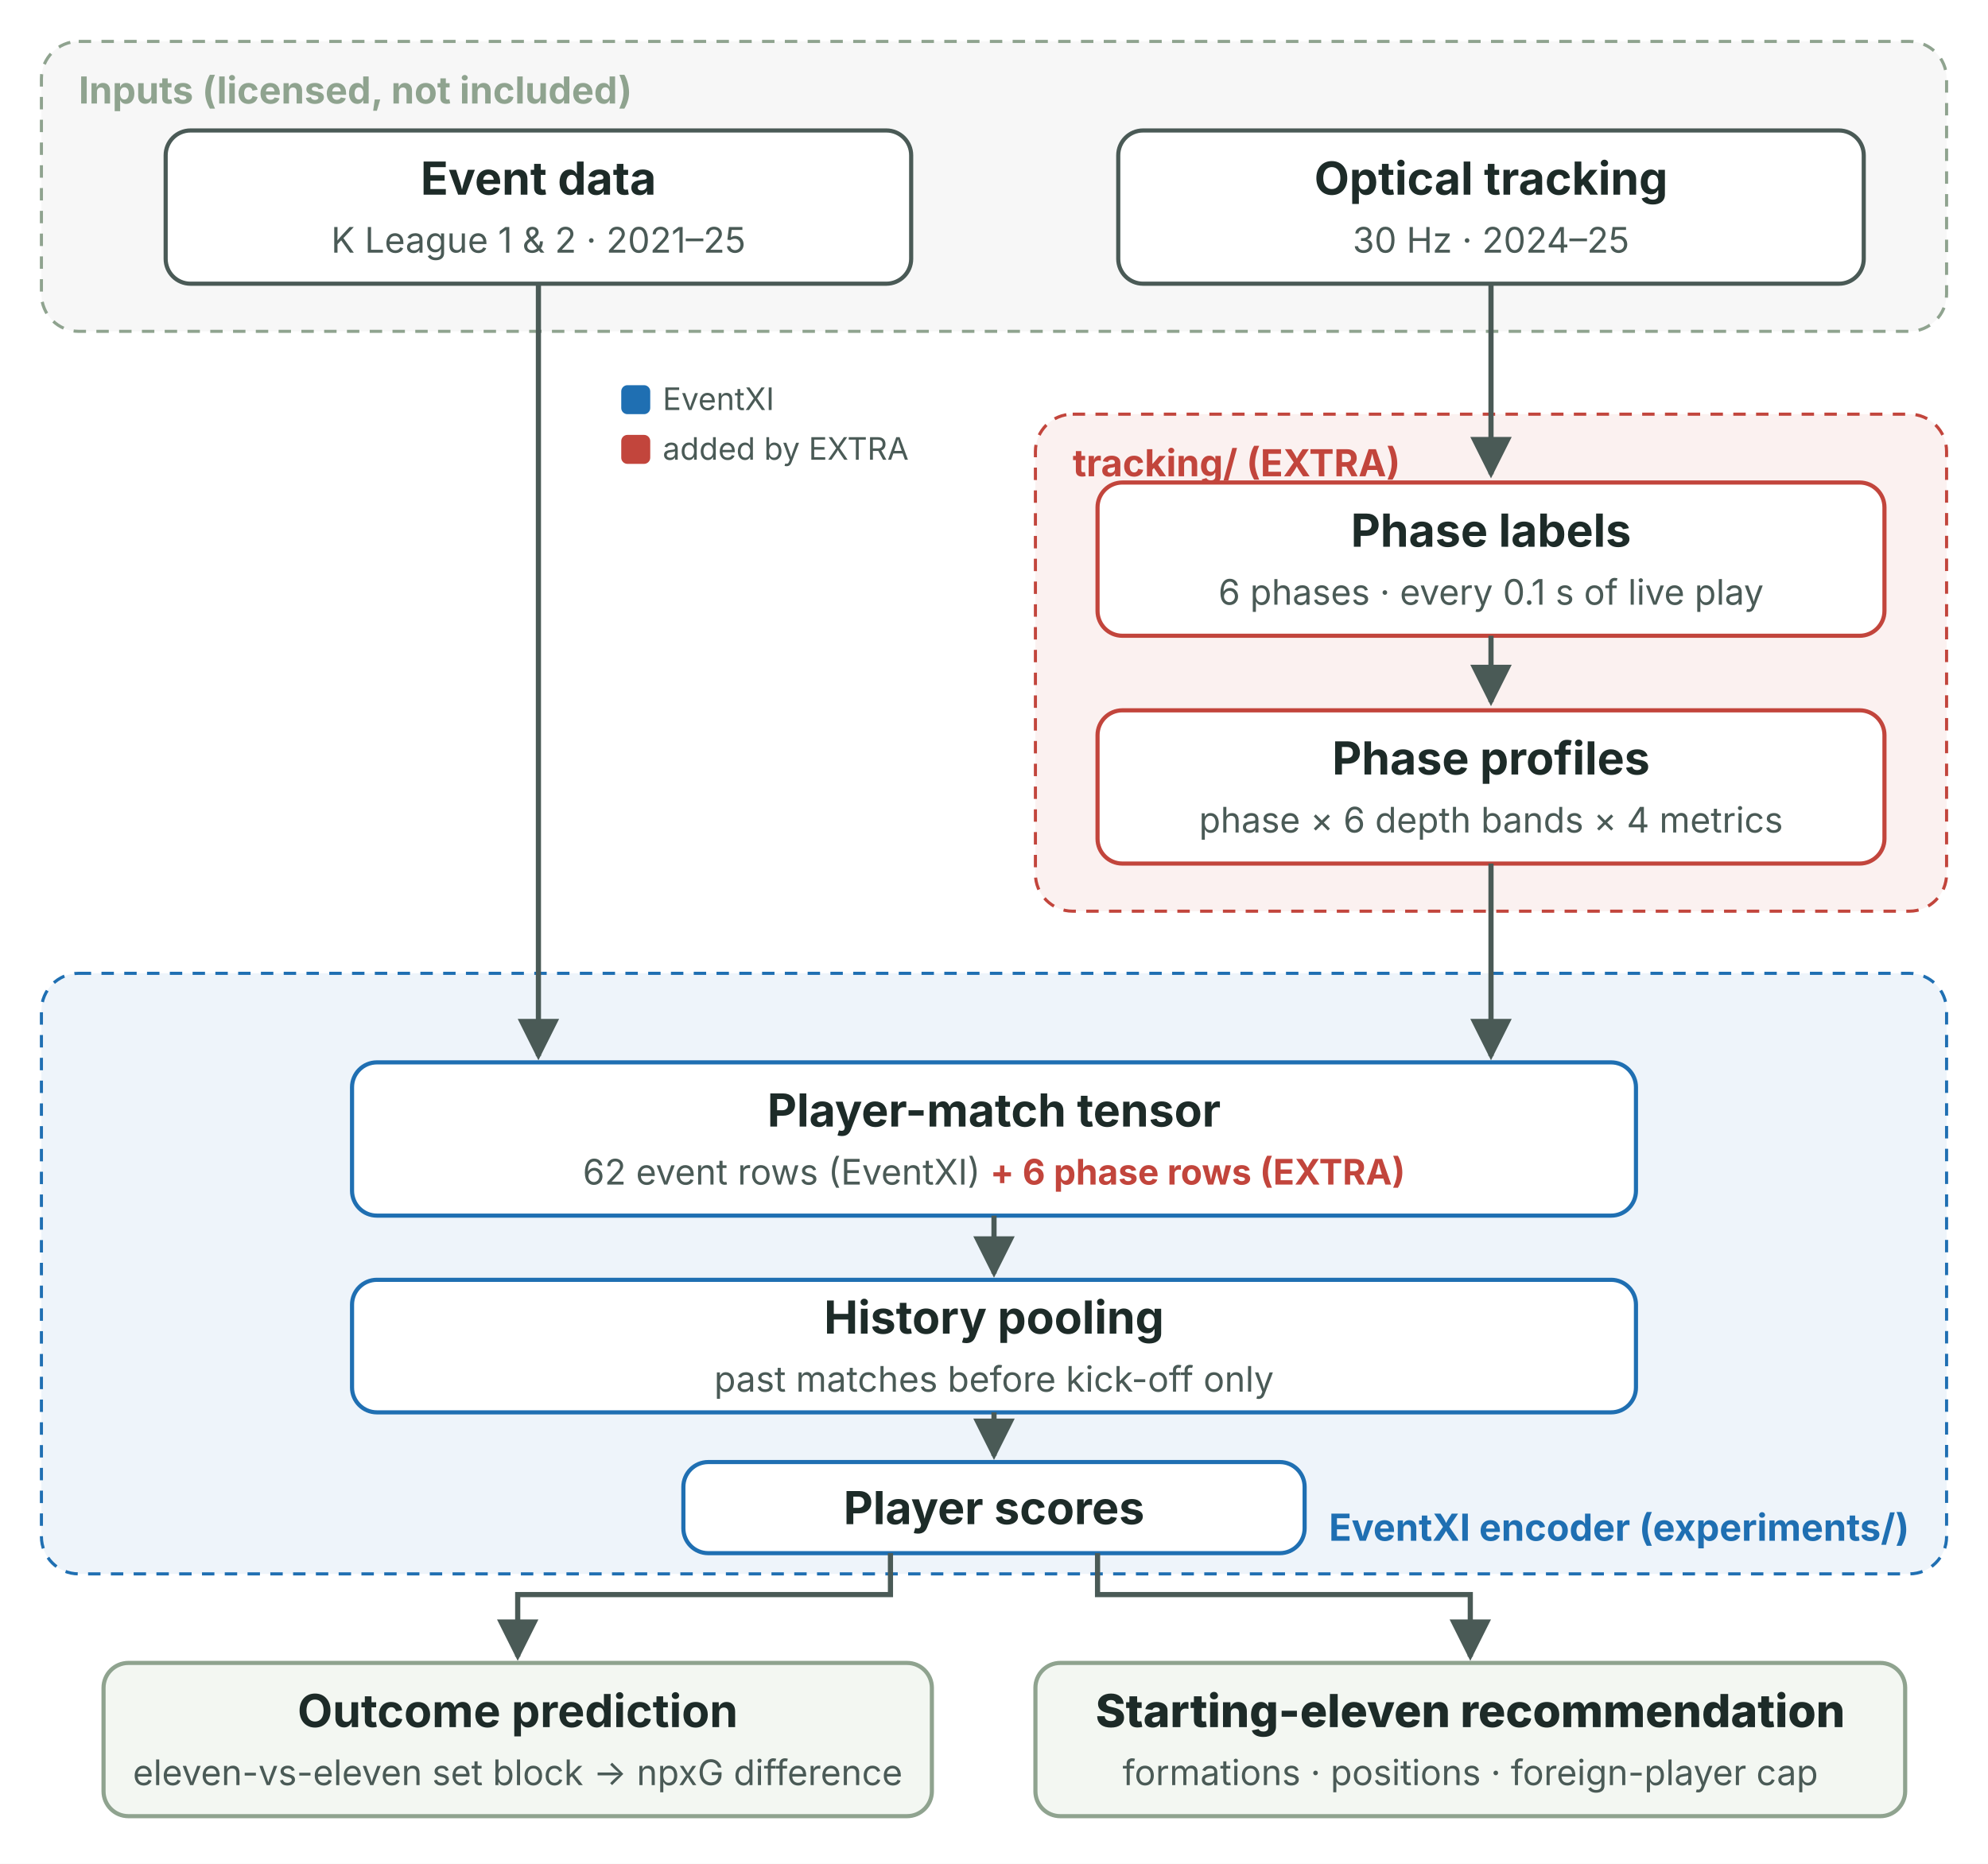
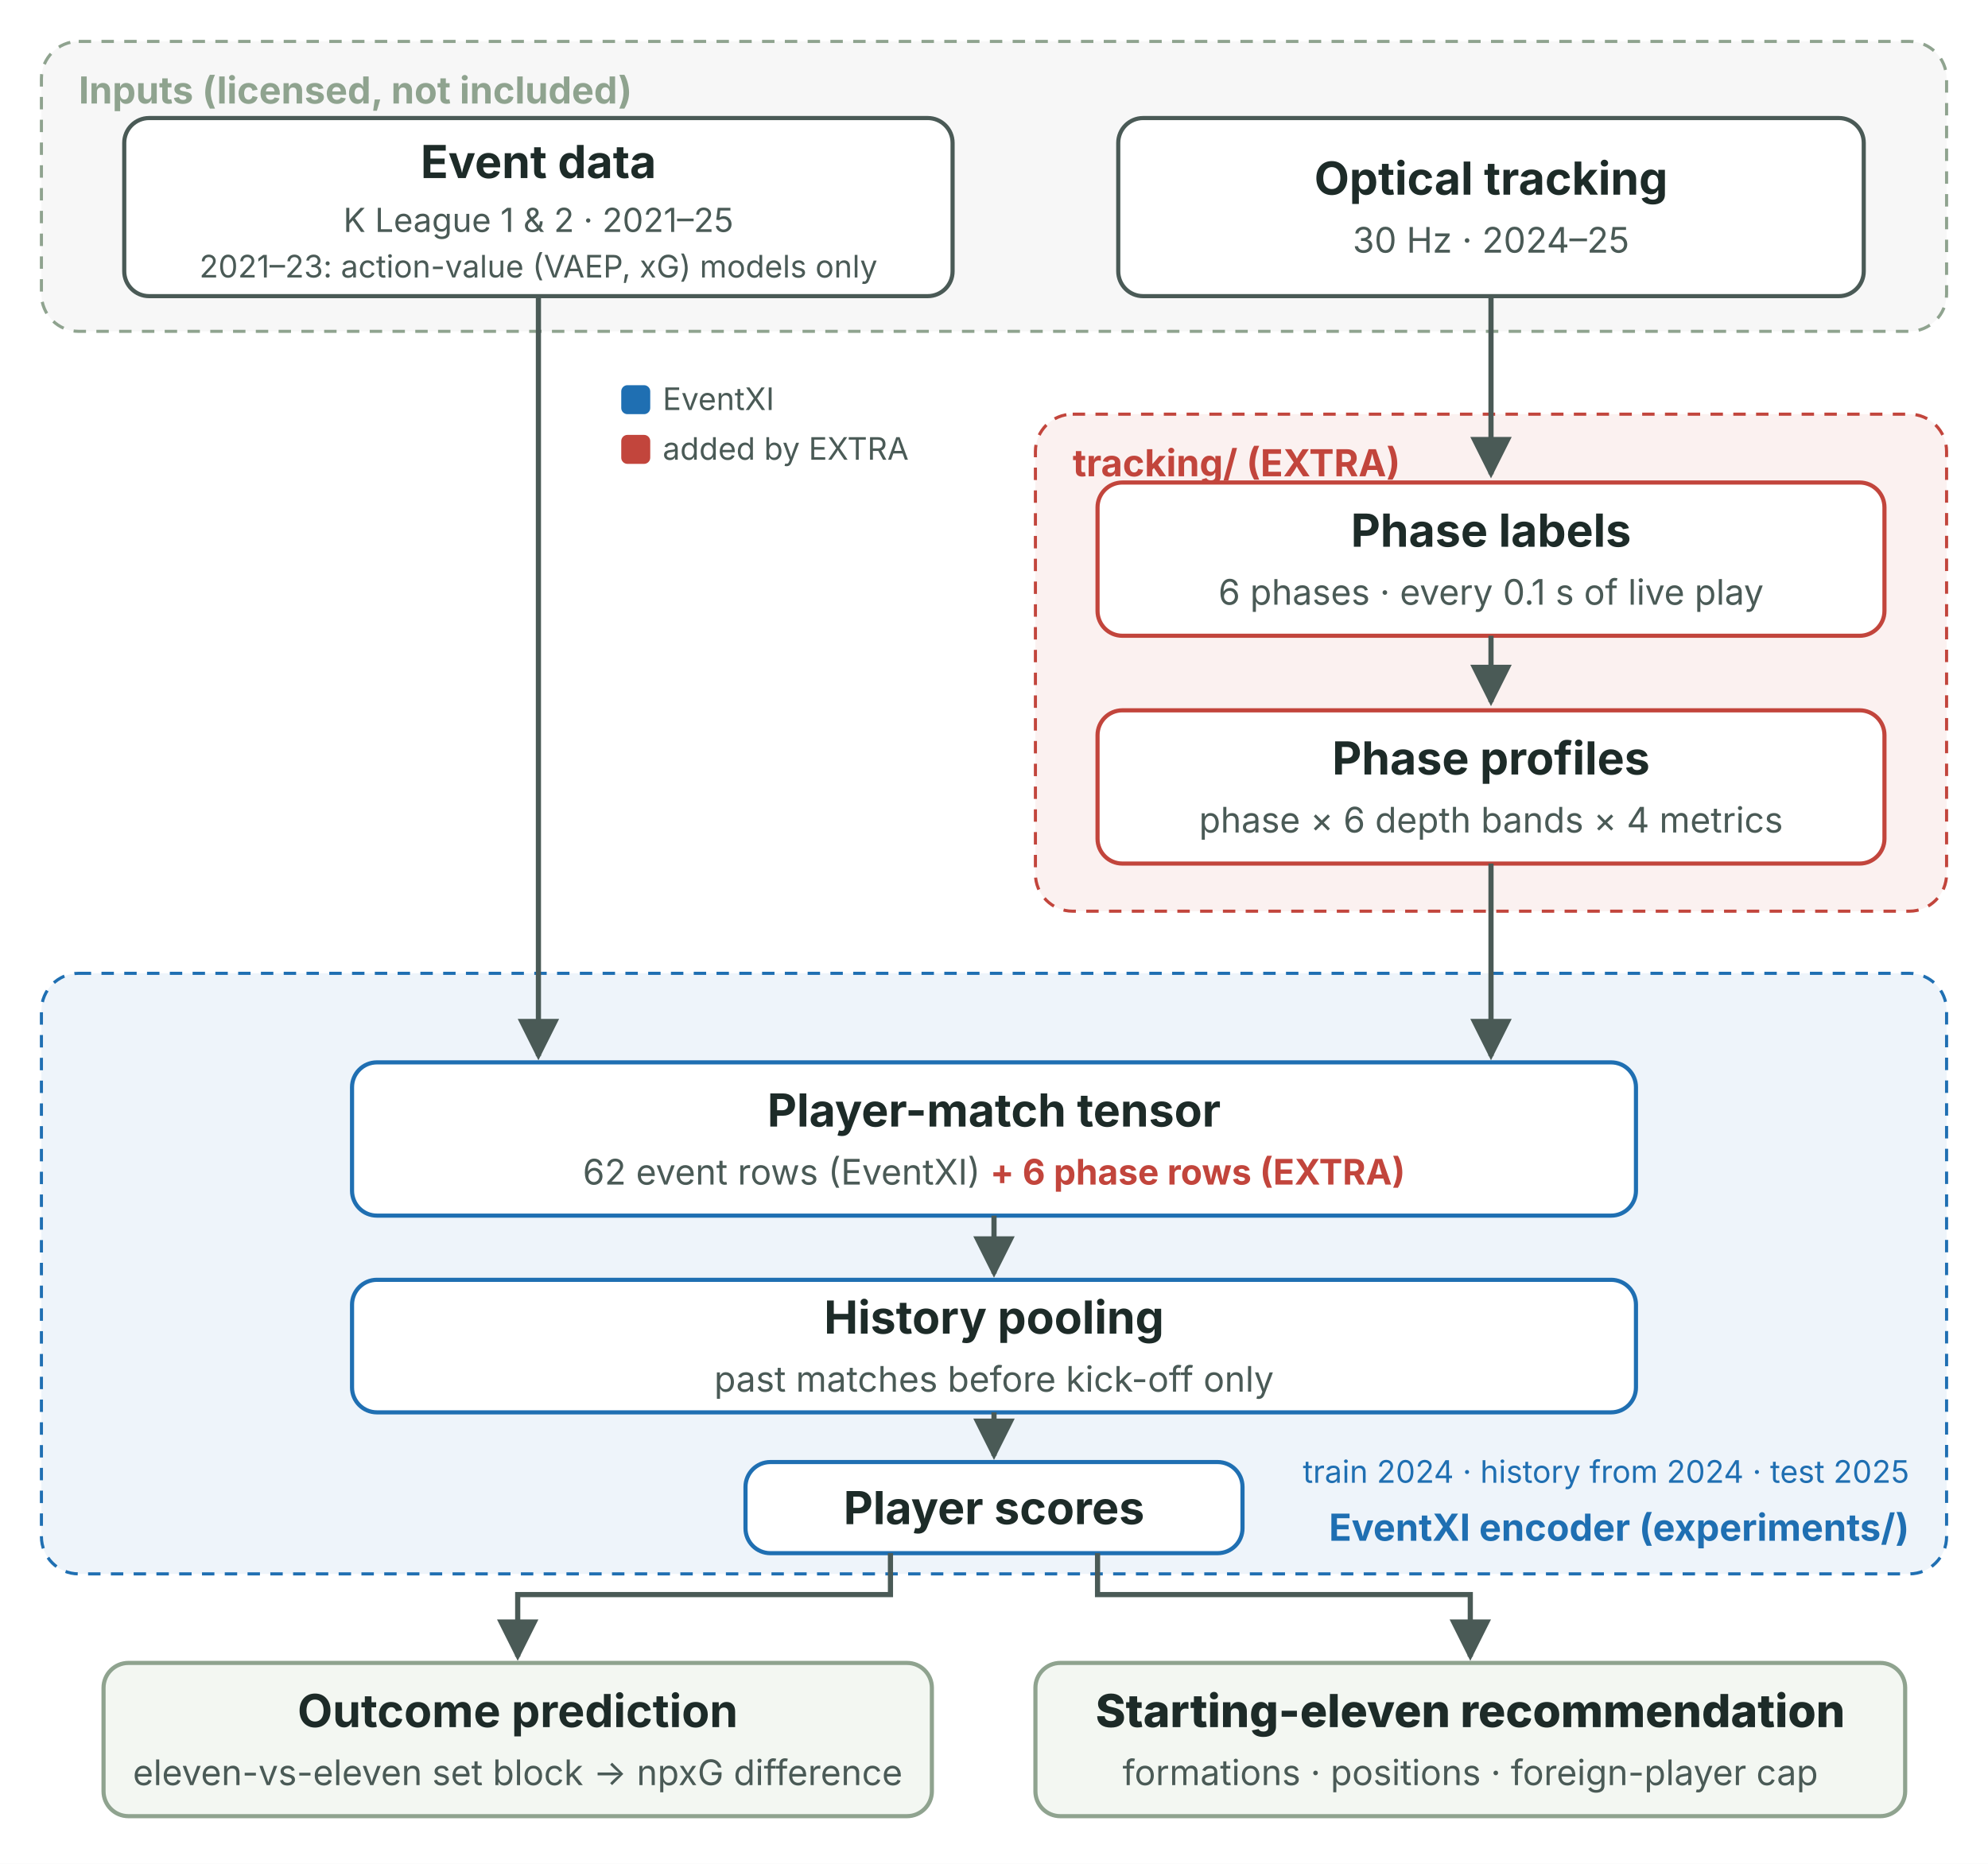
<svg xmlns="http://www.w3.org/2000/svg" viewBox="0 0 960 900" width="960" height="900" role="img" aria-label="EXTRA architecture">
  <defs>
    <marker id="a" viewBox="0 0 10 10" refX="9" refY="5" markerWidth="8" markerHeight="8" orient="auto-start-reverse">
      <path d="M0,0 L10,5 L0,10 z" fill="#4a5a56" />
    </marker>
  </defs>
  <rect x="0" y="0" width="960" height="900" fill="#ffffff" />
  <rect x="20" y="20" width="920" height="140" rx="18" fill="#f7f7f7" stroke="#8fa38f" stroke-width="1.5" stroke-dasharray="6 5" />
  <text x="38" y="50" text-anchor="start" font-family="Inter, 'Helvetica Neue', Arial, sans-serif" font-size="18" font-weight="700" fill="#8fa38f">Inputs (licensed, not included)</text>
-   <rect x="80.0" y="63.0" width="360" height="74" rx="12" fill="#ffffff" stroke="#4a5a56" stroke-width="2" />
-   <text x="260" y="94" text-anchor="middle" font-family="Inter, 'Helvetica Neue', Arial, sans-serif" font-size="22" font-weight="700" fill="#1d2b28">Event data</text>
-   <text x="260" y="122" text-anchor="middle" font-family="Inter, 'Helvetica Neue', Arial, sans-serif" font-size="17" fill="#4a5a56">K League 1 &amp; 2 · 2021–25</text>
-   <rect x="540.0" y="63.0" width="360" height="74" rx="12" fill="#ffffff" stroke="#4a5a56" stroke-width="2" />
+   <rect x="60.0" y="57.0" width="400" height="86" rx="12" fill="#ffffff" stroke="#4a5a56" stroke-width="2" />
+   <text x="260" y="86" text-anchor="middle" font-family="Inter, 'Helvetica Neue', Arial, sans-serif" font-size="22" font-weight="700" fill="#1d2b28">Event data</text>
+   <text x="260" y="112" text-anchor="middle" font-family="Inter, 'Helvetica Neue', Arial, sans-serif" font-size="16" fill="#4a5a56">K League 1 &amp; 2 · 2021–25</text>
+   <text x="260" y="134" text-anchor="middle" font-family="Inter, 'Helvetica Neue', Arial, sans-serif" font-size="15" fill="#4a5a56">2021–23: action-value (VAEP, xG) models only</text>
+   <rect x="540.0" y="57.0" width="360" height="86" rx="12" fill="#ffffff" stroke="#4a5a56" stroke-width="2" />
  <text x="720" y="94" text-anchor="middle" font-family="Inter, 'Helvetica Neue', Arial, sans-serif" font-size="22" font-weight="700" fill="#1d2b28">Optical tracking</text>
  <text x="720" y="122" text-anchor="middle" font-family="Inter, 'Helvetica Neue', Arial, sans-serif" font-size="17" fill="#4a5a56">30 Hz · 2024–25</text>
  <rect x="500" y="200" width="440" height="240" rx="18" fill="#fbf1f0" stroke="#c2453c" stroke-width="1.5" stroke-dasharray="6 5" />
  <text x="518" y="230" text-anchor="start" font-family="Inter, 'Helvetica Neue', Arial, sans-serif" font-size="18" font-weight="700" fill="#c2453c">tracking/ (EXTRA)</text>
  <rect x="530.0" y="233.0" width="380" height="74" rx="12" fill="#ffffff" stroke="#c2453c" stroke-width="2" />
  <text x="720" y="264" text-anchor="middle" font-family="Inter, 'Helvetica Neue', Arial, sans-serif" font-size="22" font-weight="700" fill="#1d2b28">Phase labels</text>
  <text x="720" y="292" text-anchor="middle" font-family="Inter, 'Helvetica Neue', Arial, sans-serif" font-size="17" fill="#4a5a56">6 phases · every 0.1 s of live play</text>
  <rect x="530.0" y="343.0" width="380" height="74" rx="12" fill="#ffffff" stroke="#c2453c" stroke-width="2" />
  <text x="720" y="374" text-anchor="middle" font-family="Inter, 'Helvetica Neue', Arial, sans-serif" font-size="22" font-weight="700" fill="#1d2b28">Phase profiles</text>
  <text x="720" y="402" text-anchor="middle" font-family="Inter, 'Helvetica Neue', Arial, sans-serif" font-size="17" fill="#4a5a56">phase × 6 depth bands × 4 metrics</text>
-   <line x1="720" y1="137" x2="720" y2="229" stroke="#4a5a56" stroke-width="2.5" marker-end="url(#a)" />
+   <line x1="720" y1="143" x2="720" y2="229" stroke="#4a5a56" stroke-width="2.5" marker-end="url(#a)" />
  <line x1="720" y1="307" x2="720" y2="339" stroke="#4a5a56" stroke-width="2.5" marker-end="url(#a)" />
  <rect x="20" y="470" width="920" height="290" rx="18" fill="#eef4fa" stroke="#1f6fb2" stroke-width="1.5" stroke-dasharray="6 5" />
  <text x="922" y="744" text-anchor="end" font-family="Inter, 'Helvetica Neue', Arial, sans-serif" font-size="18" font-weight="700" fill="#1f6fb2">EventXI encoder (experiments/)</text>
  <rect x="170.0" y="513.0" width="620" height="74" rx="12" fill="#ffffff" stroke="#1f6fb2" stroke-width="2" />
  <text x="480" y="544" text-anchor="middle" font-family="Inter, 'Helvetica Neue', Arial, sans-serif" font-size="22" font-weight="700" fill="#1d2b28">Player-match tensor</text>
  <text x="480" y="572" text-anchor="middle" font-family="Inter, 'Helvetica Neue', Arial, sans-serif" font-size="17" fill="#4a5a56">62 event rows (EventXI) <tspan fill="#c2453c" font-weight="700">+ 6 phase rows (EXTRA)</tspan>
  </text>
  <rect x="170.0" y="618.0" width="620" height="64" rx="12" fill="#ffffff" stroke="#1f6fb2" stroke-width="2" />
  <text x="480" y="644" text-anchor="middle" font-family="Inter, 'Helvetica Neue', Arial, sans-serif" font-size="22" font-weight="700" fill="#1d2b28">History pooling</text>
  <text x="480" y="672" text-anchor="middle" font-family="Inter, 'Helvetica Neue', Arial, sans-serif" font-size="17" fill="#4a5a56">past matches before kick-off only</text>
-   <rect x="330.0" y="706.0" width="300" height="44" rx="12" fill="#ffffff" stroke="#1f6fb2" stroke-width="2" />
+   <rect x="360.0" y="706.0" width="240" height="44" rx="12" fill="#ffffff" stroke="#1f6fb2" stroke-width="2" />
  <text x="480" y="736" text-anchor="middle" font-family="Inter, 'Helvetica Neue', Arial, sans-serif" font-size="22" font-weight="700" fill="#1d2b28">Player scores</text>
-   <path d="M260,137 L260,510" fill="none" stroke="#4a5a56" stroke-width="2.5" marker-end="url(#a)" />
+   <path d="M260,143 L260,510" fill="none" stroke="#4a5a56" stroke-width="2.5" marker-end="url(#a)" />
  <path d="M720,417 L720,510" fill="none" stroke="#4a5a56" stroke-width="2.5" marker-end="url(#a)" />
  <line x1="480" y1="587" x2="480" y2="615" stroke="#4a5a56" stroke-width="2.5" marker-end="url(#a)" />
  <line x1="480" y1="682" x2="480" y2="703" stroke="#4a5a56" stroke-width="2.5" marker-end="url(#a)" />
  <rect x="50.0" y="803.0" width="400" height="74" rx="12" fill="#f3f7f2" stroke="#8fa38f" stroke-width="2" />
  <text x="250" y="834" text-anchor="middle" font-family="Inter, 'Helvetica Neue', Arial, sans-serif" font-size="22" font-weight="700" fill="#1d2b28">Outcome prediction</text>
  <text x="250" y="862" text-anchor="middle" font-family="Inter, 'Helvetica Neue', Arial, sans-serif" font-size="17" fill="#4a5a56">eleven-vs-eleven set block → npxG difference</text>
  <rect x="500.0" y="803.0" width="420" height="74" rx="12" fill="#f3f7f2" stroke="#8fa38f" stroke-width="2" />
  <text x="710" y="834" text-anchor="middle" font-family="Inter, 'Helvetica Neue', Arial, sans-serif" font-size="22" font-weight="800" fill="#1d2b28">Starting-eleven recommendation</text>
  <text x="710" y="862" text-anchor="middle" font-family="Inter, 'Helvetica Neue', Arial, sans-serif" font-size="17" fill="#4a5a56">formations · positions · foreign-player cap</text>
  <path d="M430,750 L430,770 L250,770 L250,800" fill="none" stroke="#4a5a56" stroke-width="2.5" marker-end="url(#a)" />
  <path d="M530,750 L530,770 L710,770 L710,800" fill="none" stroke="#4a5a56" stroke-width="2.5" marker-end="url(#a)" />
+   <text x="922" y="716" text-anchor="end" font-family="Inter, 'Helvetica Neue', Arial, sans-serif" font-size="15" fill="#1f6fb2">train 2024 · history from 2024 · test 2025</text>
  <rect x="300" y="186" width="14" height="14" rx="3" fill="#1f6fb2" />
  <text x="320" y="198" font-family="Inter, 'Helvetica Neue', Arial, sans-serif" font-size="15" fill="#4a5a56">EventXI</text>
  <rect x="300" y="210" width="14" height="14" rx="3" fill="#c2453c" />
  <text x="320" y="222" font-family="Inter, 'Helvetica Neue', Arial, sans-serif" font-size="15" fill="#4a5a56">added by EXTRA</text>
</svg>
